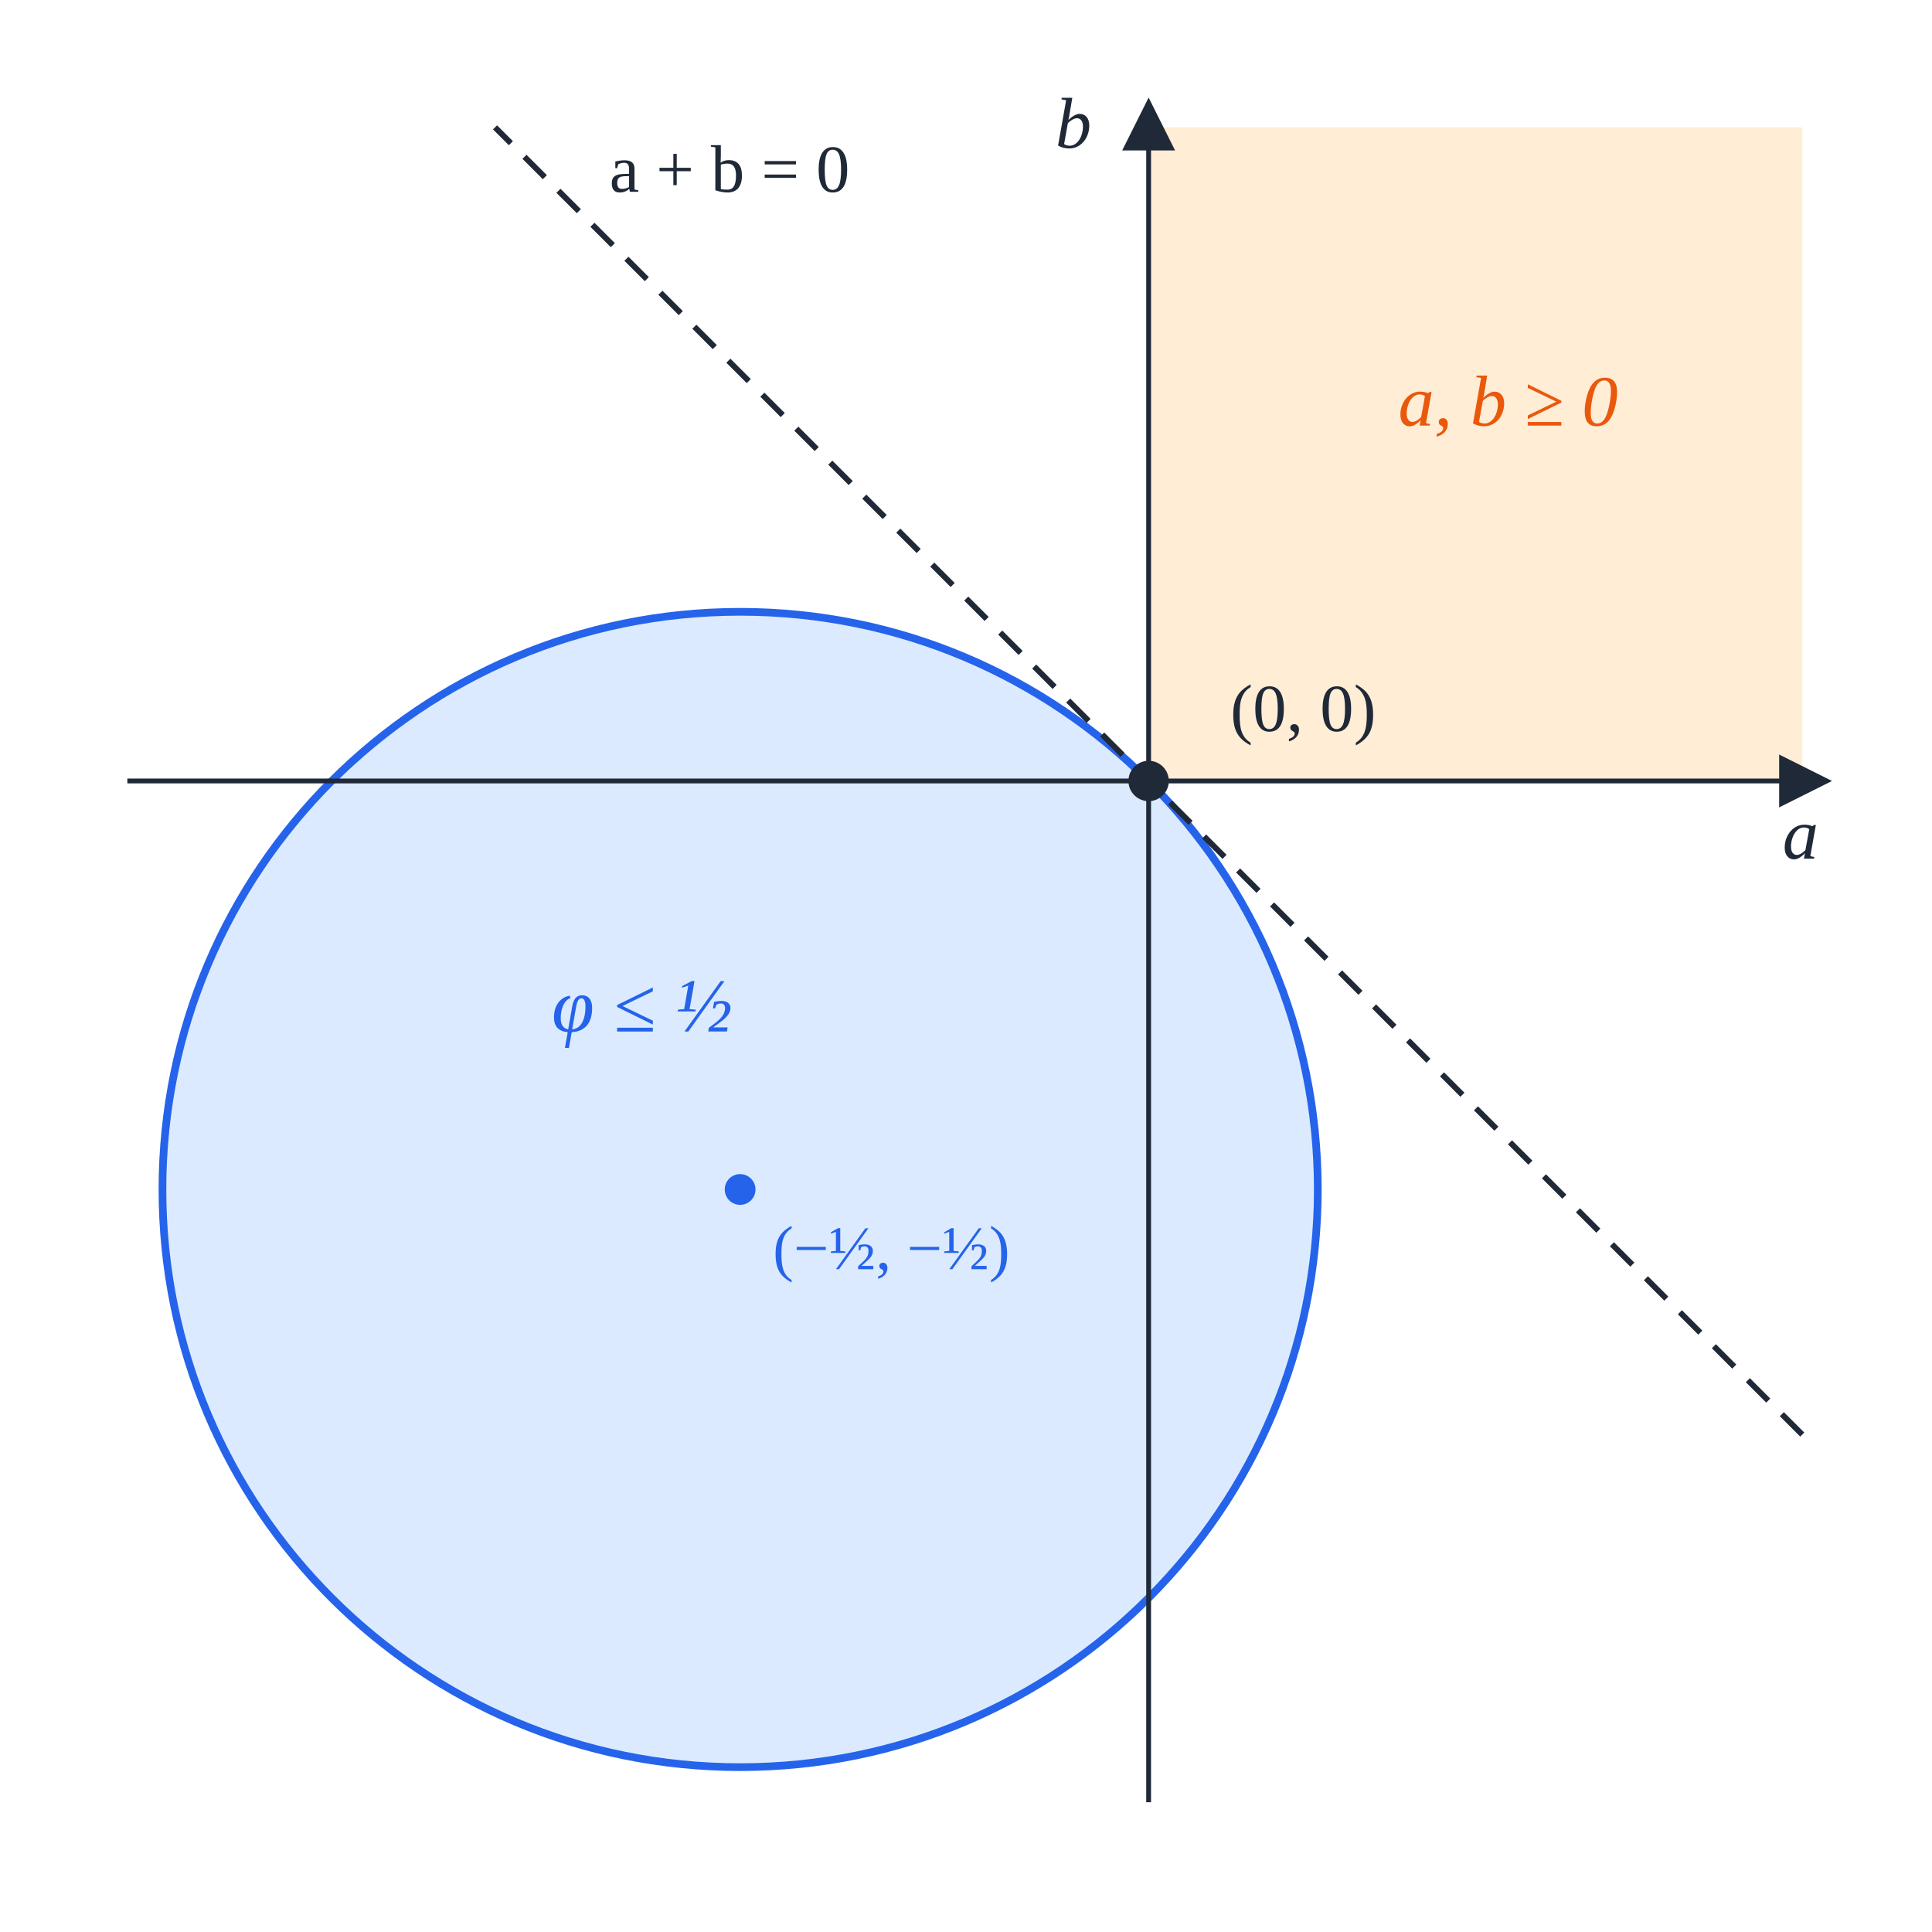
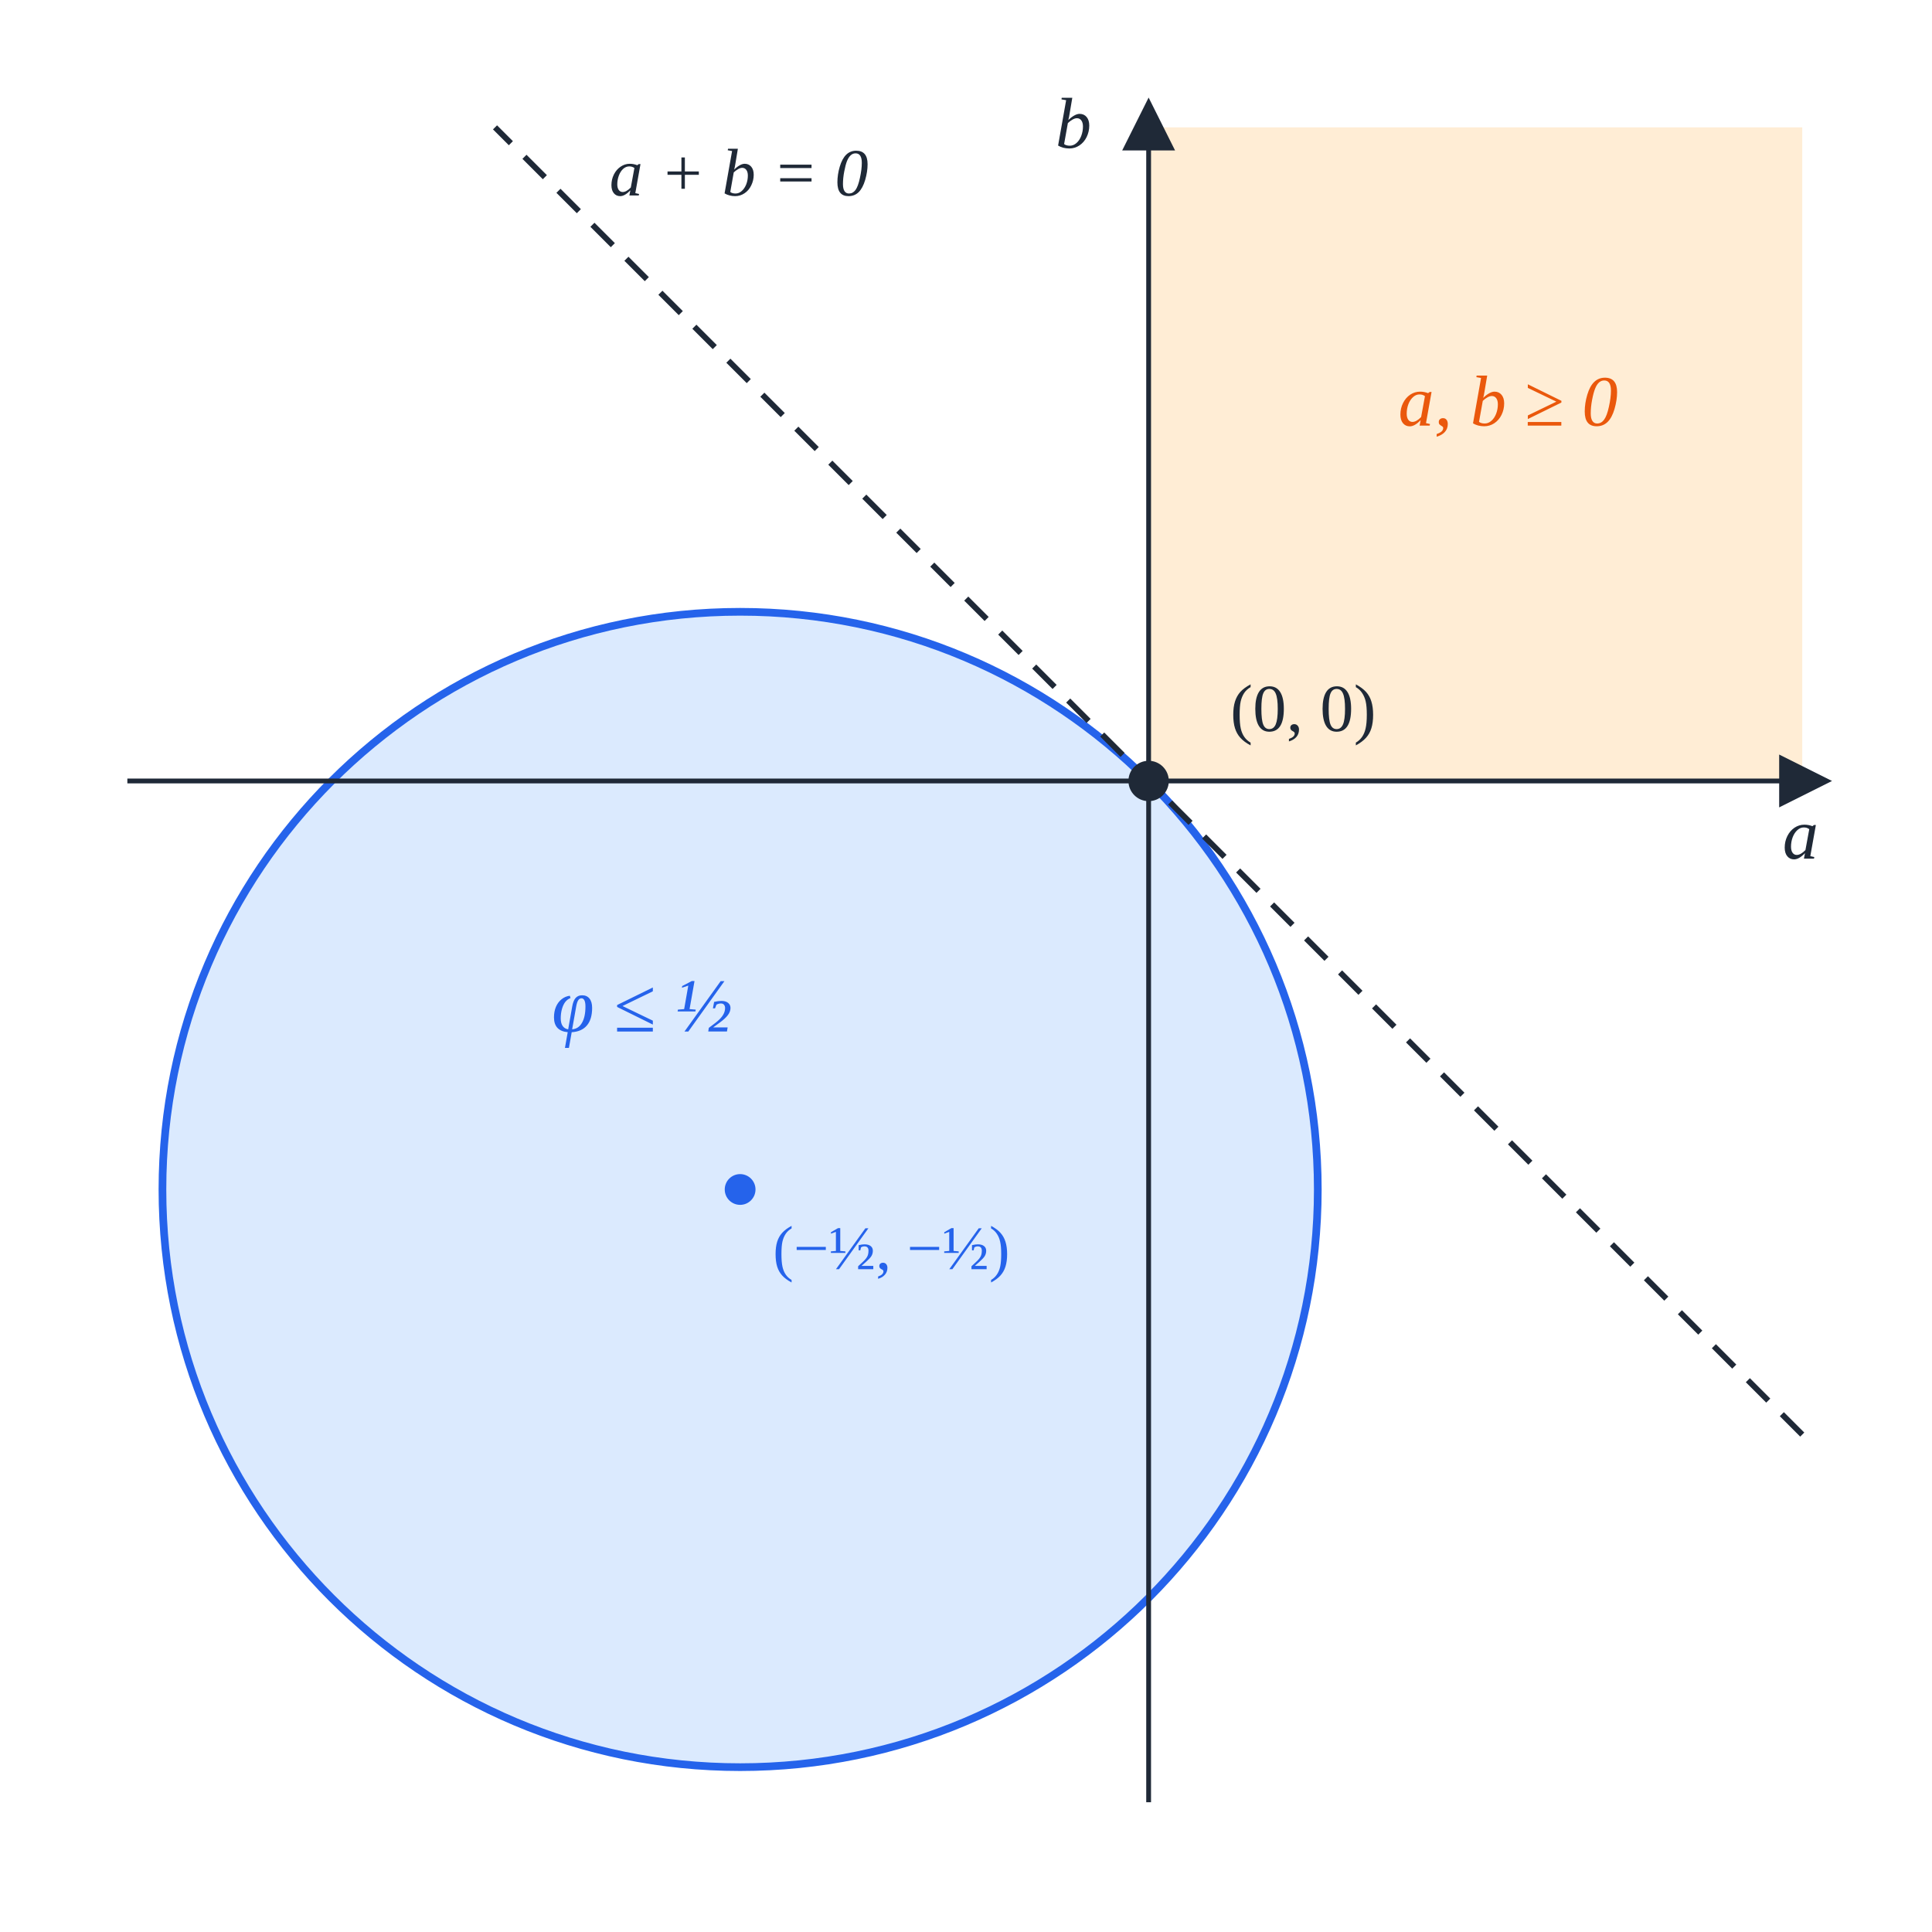
<svg xmlns="http://www.w3.org/2000/svg" width="402" height="402" viewBox="0 0 402 402" role="img" aria-label="The (a, b)-plane: the disk where phi is at most one half, centred at (-1/2, -1/2), lies on one side of the line a plus b equals 0 and touches it at the origin, the only point it shares with the quadrant where a and b are at least 0">
  <defs>
    <marker id="arrow" viewBox="0 0 10 10" refX="9" refY="5" markerUnits="userSpaceOnUse" markerWidth="11" markerHeight="11" orient="auto-start-reverse">
      <path d="M 0 0 L 10 5 L 0 10 z" fill="#1f2937" />
    </marker>
  </defs>
  <rect width="100%" height="100%" fill="#ffffff" />
  <polygon points="239.0,162.5 375.0,162.5 375.0,26.5 239.0,26.5" fill="#ffedd5" stroke="none" stroke-width="1.5" fill-opacity="1" />
  <circle cx="154.0" cy="247.5" r="120.2" fill="#dbeafe" stroke="#2563eb" stroke-width="1.6" />
  <line x1="375.0" y1="298.5" x2="103.0" y2="26.5" stroke="#1f2937" stroke-width="1.2" stroke-dasharray="6 4" />
  <line x1="26.5" y1="162.5" x2="380.1" y2="162.5" stroke="#1f2937" stroke-width="1" marker-end="url(#arrow)" />
  <line x1="239.0" y1="375.0" x2="239.0" y2="21.4" stroke="#1f2937" stroke-width="1" marker-end="url(#arrow)" />
  <text x="378.4" y="174.4" font-size="15" font-family="Georgia, 'Times New Roman', serif" fill="#1f2937" text-anchor="end" dominant-baseline="middle" font-style="italic">a</text>
  <text x="227.1" y="26.5" font-size="15" font-family="Georgia, 'Times New Roman', serif" fill="#1f2937" text-anchor="end" dominant-baseline="middle" font-style="italic">b</text>
  <circle cx="239.0" cy="162.5" r="4.2" fill="#1f2937" />
  <text x="256.0" y="148.9" font-size="14" font-family="Georgia, 'Times New Roman', serif" fill="#1f2937" text-anchor="start" dominant-baseline="middle">(0, 0)</text>
  <circle cx="154.0" cy="247.5" r="3.2" fill="#2563eb" />
  <text x="160.8" y="261.1" font-size="13" font-family="Georgia, 'Times New Roman', serif" fill="#2563eb" text-anchor="start" dominant-baseline="middle">(−½, −½)</text>
  <text x="133.6" y="210.1" font-size="16" font-family="Georgia, 'Times New Roman', serif" fill="#2563eb" text-anchor="middle" dominant-baseline="middle" font-style="italic">φ ≤ ½</text>
  <text x="313.8" y="84.3" font-size="15" font-family="Georgia, 'Times New Roman', serif" fill="#ea580c" text-anchor="middle" dominant-baseline="middle" font-style="italic">a, b ≥ 0</text>
-   <text x="126.8" y="36.7" font-size="14" font-family="Georgia, 'Times New Roman', serif" fill="#1f2937" text-anchor="start" dominant-baseline="middle">a + b = 0</text>
+   <text x="126.8" y="36.7" font-size="14" font-family="Georgia, 'Times New Roman', serif" fill="#1f2937" text-anchor="start" dominant-baseline="middle" font-style="italic">a + b = 0</text>
</svg>
